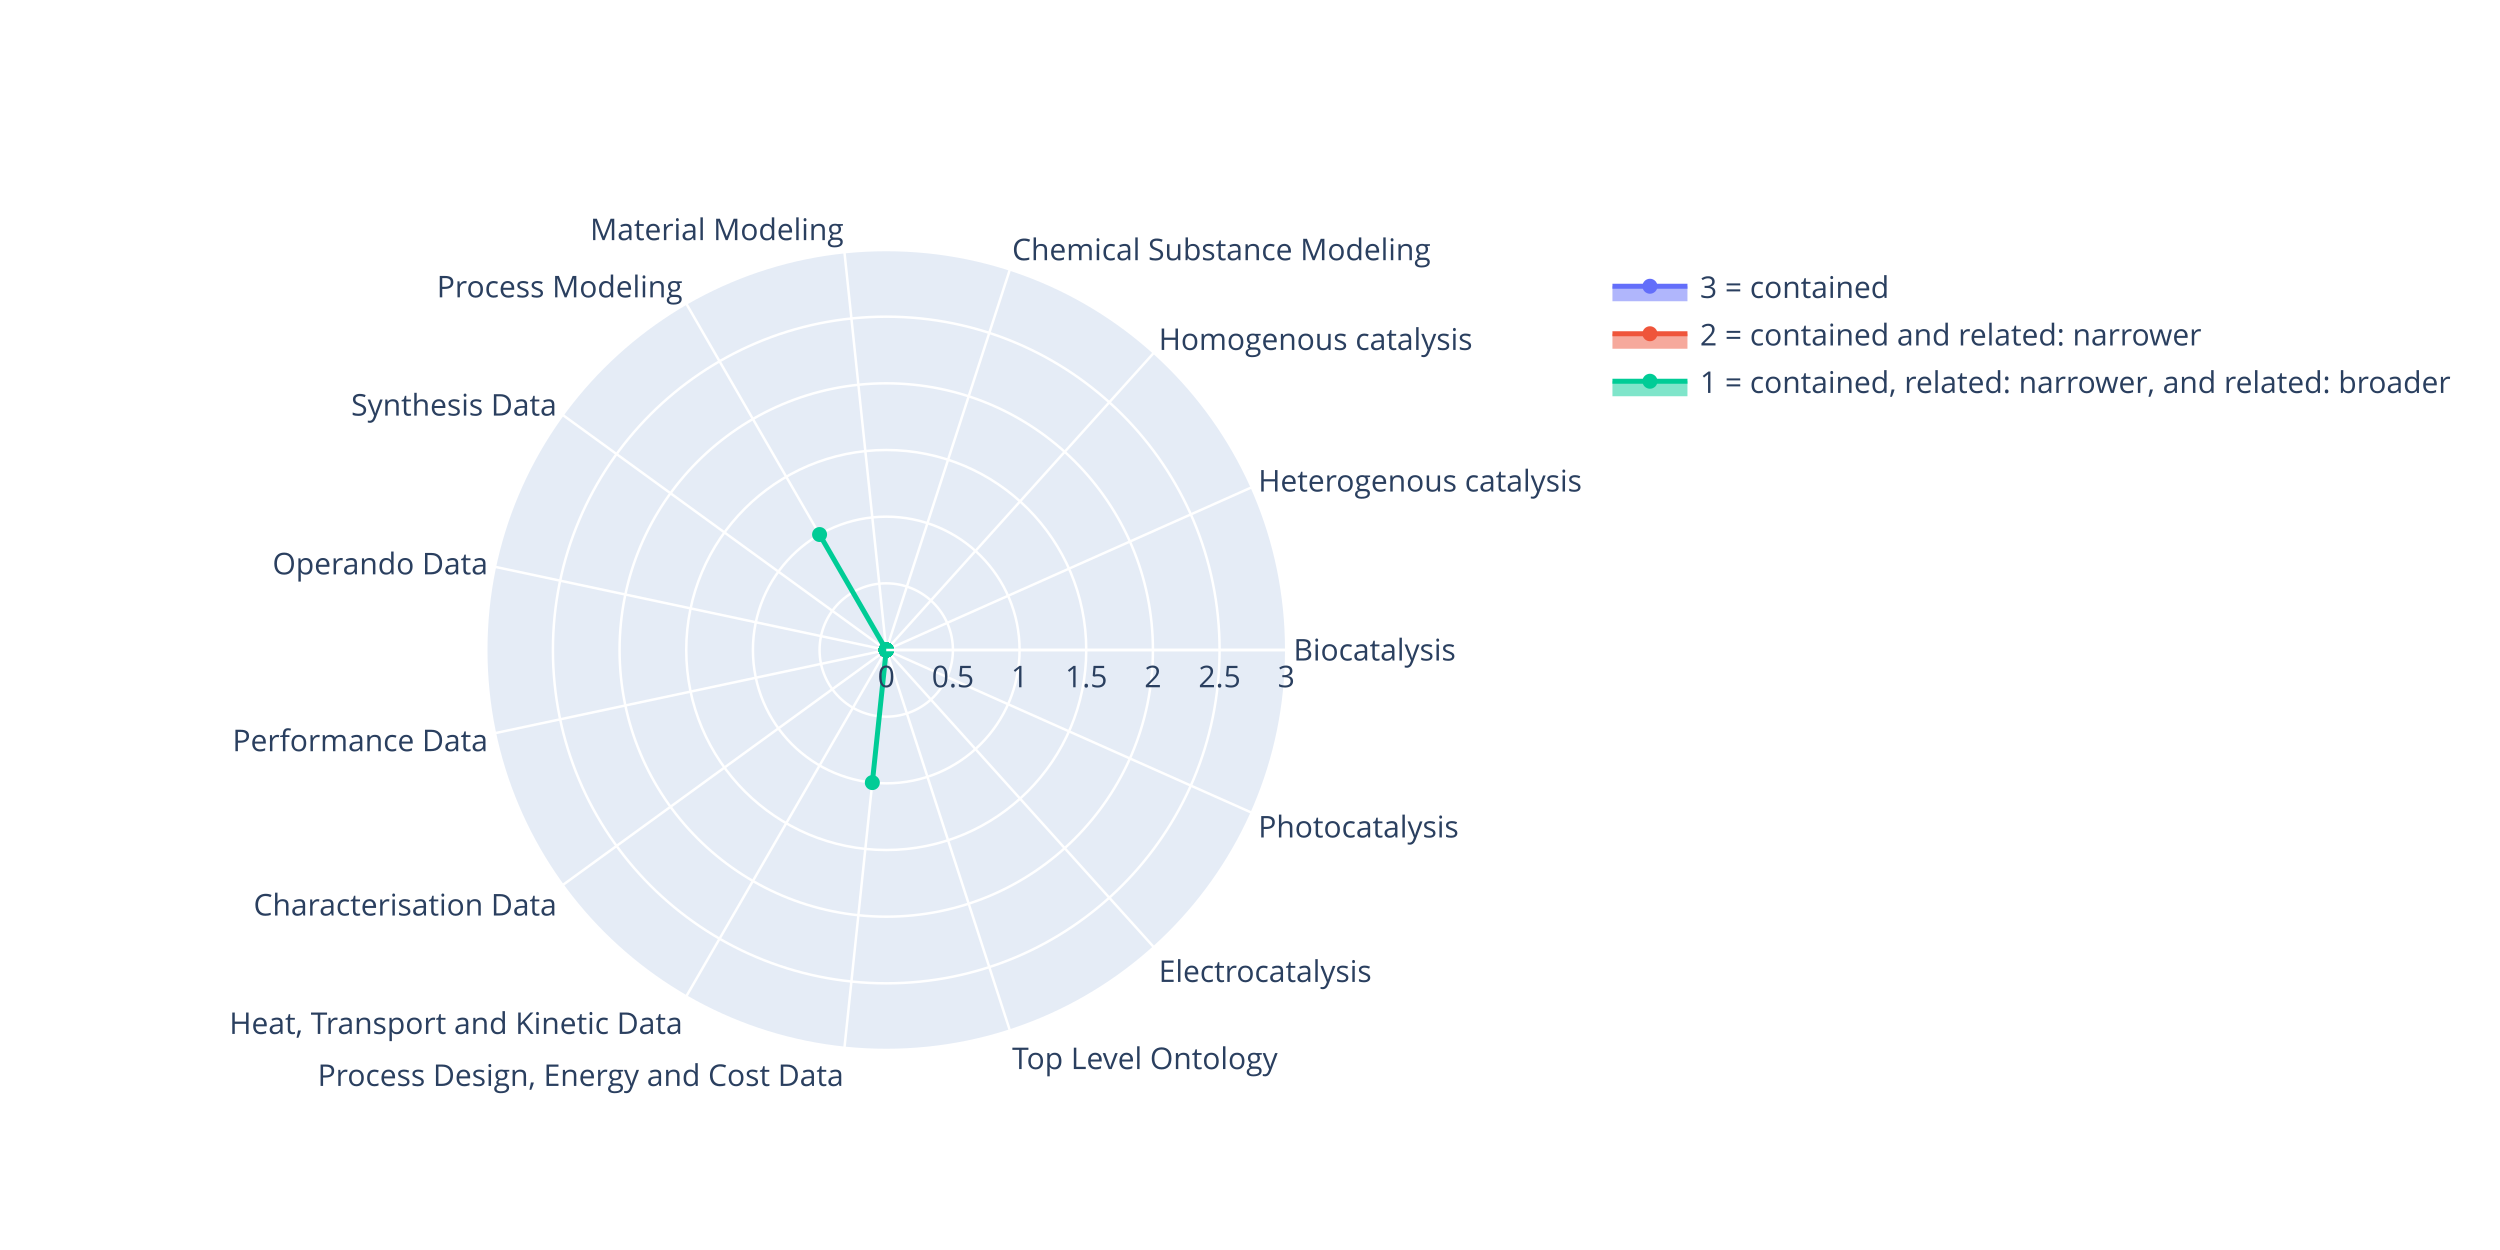
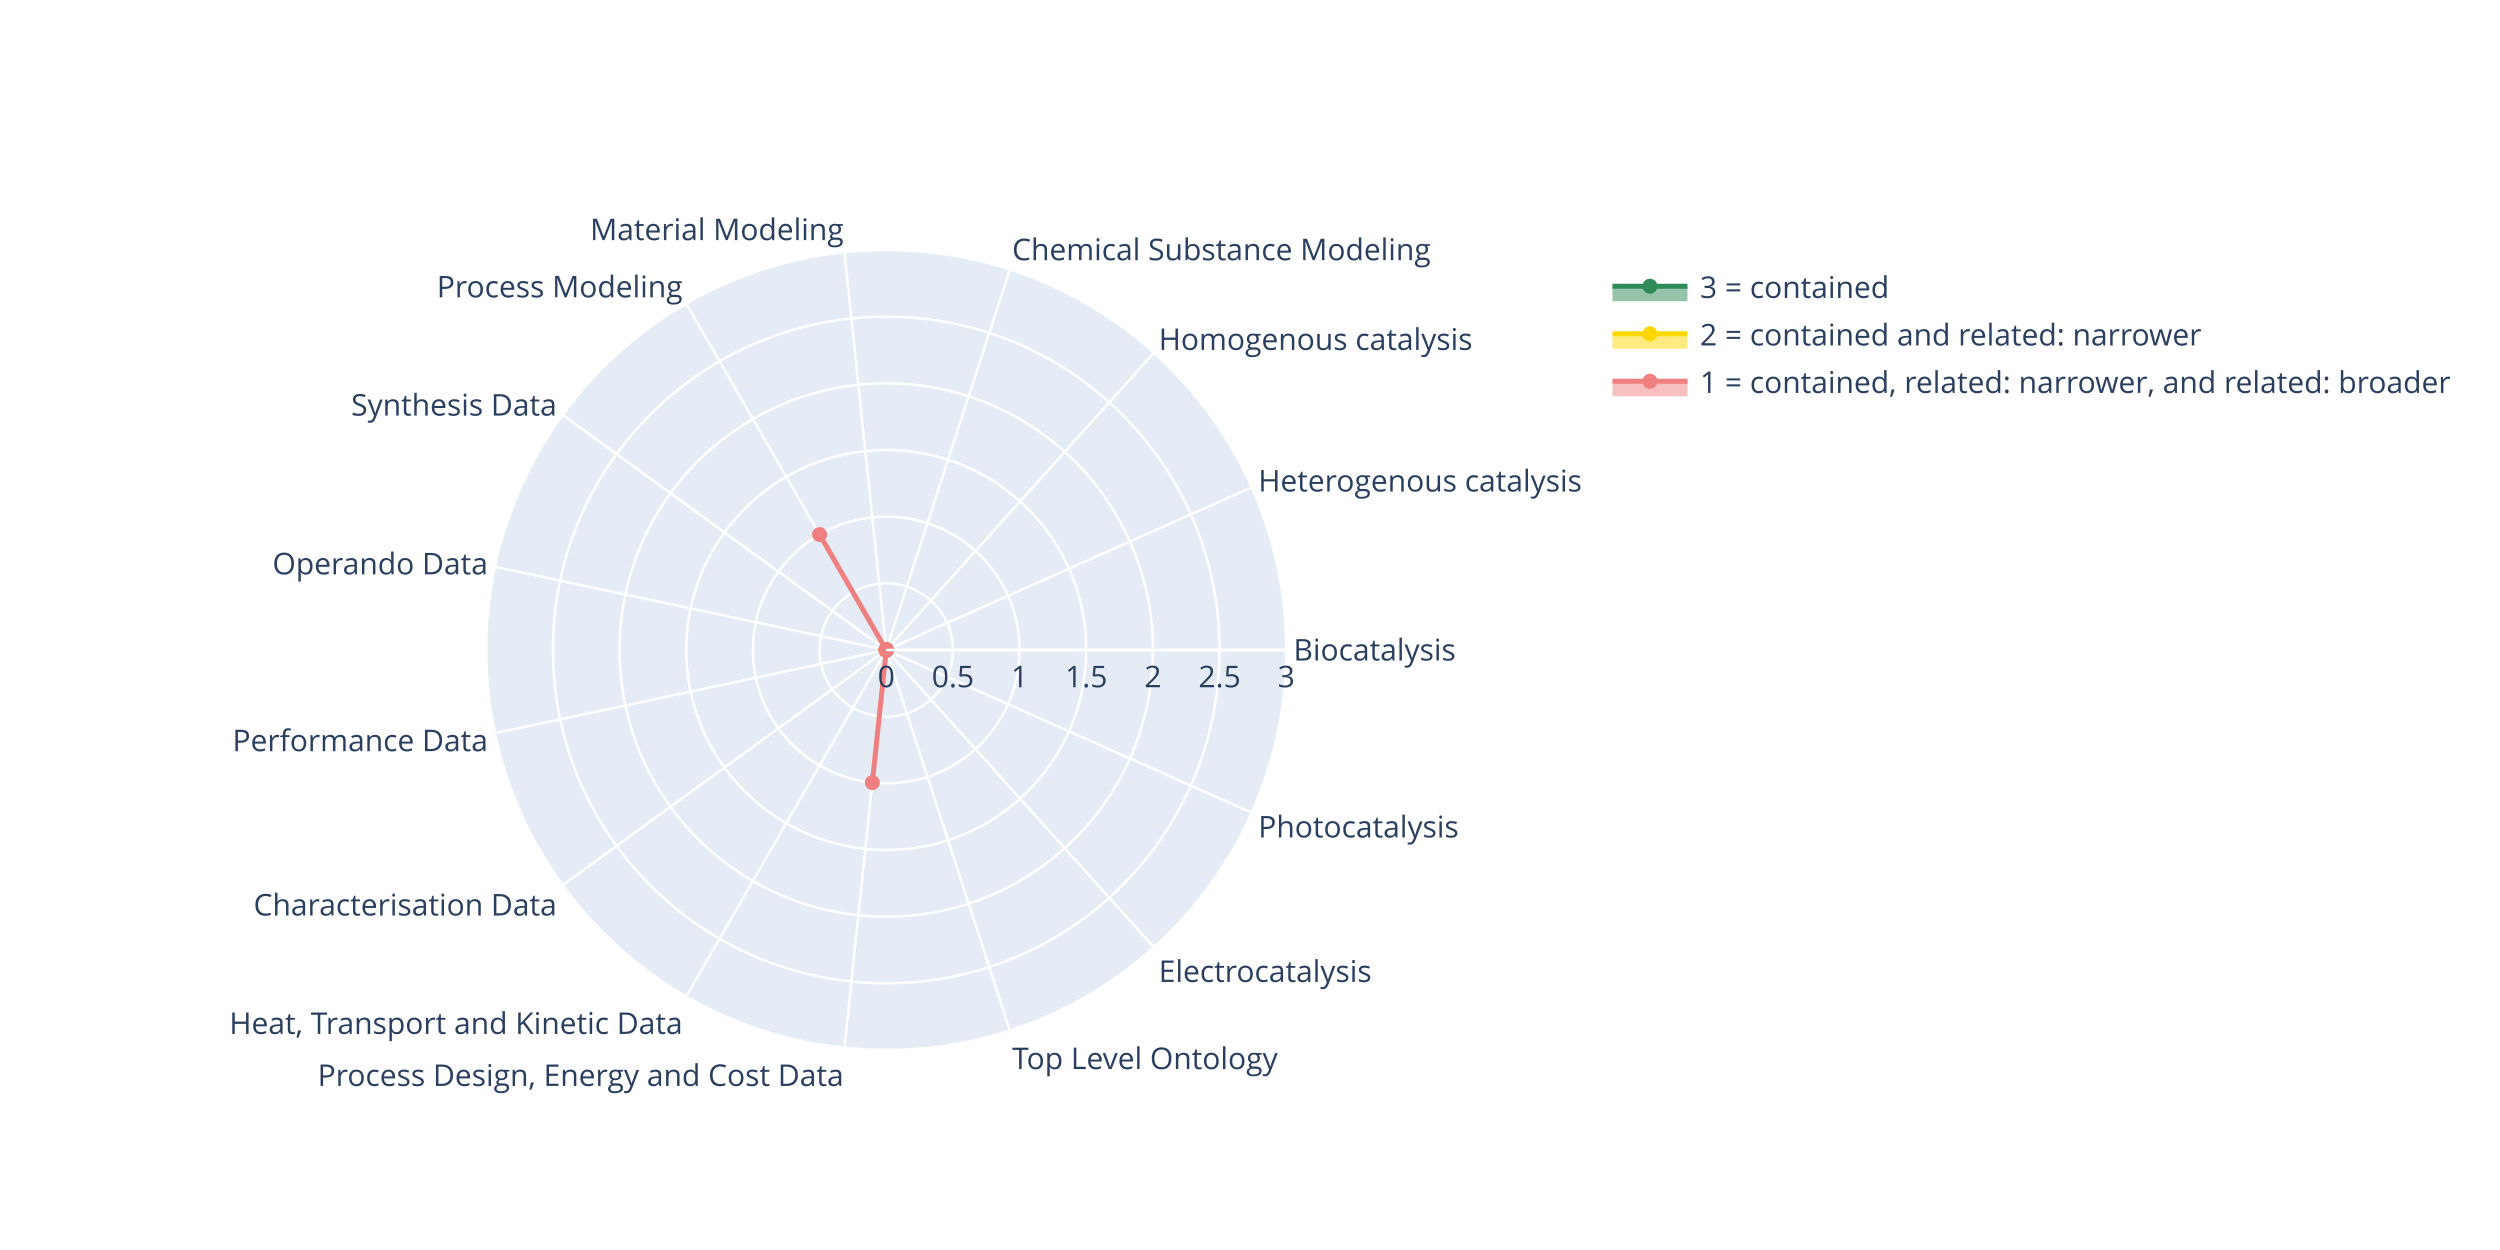
<svg xmlns="http://www.w3.org/2000/svg" class="main-svg" width="1000" height="500" style="" viewBox="0 0 1000 500">
  <rect x="0" y="0" width="1000" height="500" style="fill: rgb(255, 255, 255); fill-opacity: 1;" />
-   <defs id="defs-1e4e9c">
+   <defs id="defs-aa9892">
    <g class="clips">
-       <clipPath id="clip1e4e9cpolar-for-traces">
+       <clipPath id="clipaa9892polar-for-traces">
        <path d="M160,0A160,160 0,1,0 -160,-1.9594348786357652e-14A160,160 0,1,0 160,3.9188697572715304e-14Z" transform="translate(160,160)" />
      </clipPath>
    </g>
    <g class="gradients" />
    <g class="patterns" />
  </defs>
  <g class="bglayer" />
  <g class="layer-below">
    <g class="imagelayer" />
    <g class="shapelayer" />
  </g>
  <g class="cartesianlayer" />
  <g class="polarlayer">
    <g class="polar">
      <g class="polarsublayer draglayer" />
      <g class="polarsublayer plotbg">
        <path d="M160,0A160,160 0,1,0 -160,-1.9594348786357652e-14A160,160 0,1,0 160,3.9188697572715304e-14Z" transform="translate(354.5,260)" style="fill: rgb(229, 236, 246); fill-opacity: 1;" />
      </g>
      <g class="polarsublayer backplot">
        <g class="maplayer" />
      </g>
      <g class="polarsublayer angular-grid" style="fill: none;">
        <path class="angularaxisgrid" d="M354.5,260L514.5,260" style="stroke: rgb(255, 255, 255); stroke-opacity: 1; stroke-width: 1px;" />
        <path class="angularaxisgrid" d="M354.5,260L500.667,194.922" style="stroke: rgb(255, 255, 255); stroke-opacity: 1; stroke-width: 1px;" />
        <path class="angularaxisgrid" d="M354.5,260L461.561,141.097" style="stroke: rgb(255, 255, 255); stroke-opacity: 1; stroke-width: 1px;" />
        <path class="angularaxisgrid" d="M354.5,260L403.943,107.831" style="stroke: rgb(255, 255, 255); stroke-opacity: 1; stroke-width: 1px;" />
        <path class="angularaxisgrid" d="M354.5,260L337.775,100.876" style="stroke: rgb(255, 255, 255); stroke-opacity: 1; stroke-width: 1px;" />
        <path class="angularaxisgrid" d="M354.5,260L274.5,121.436" style="stroke: rgb(255, 255, 255); stroke-opacity: 1; stroke-width: 1px;" />
        <path class="angularaxisgrid" d="M354.5,260L225.057,165.954" style="stroke: rgb(255, 255, 255); stroke-opacity: 1; stroke-width: 1px;" />
        <path class="angularaxisgrid" d="M354.5,260L197.996,226.734" style="stroke: rgb(255, 255, 255); stroke-opacity: 1; stroke-width: 1px;" />
        <path class="angularaxisgrid" d="M354.5,260L197.996,293.266" style="stroke: rgb(255, 255, 255); stroke-opacity: 1; stroke-width: 1px;" />
        <path class="angularaxisgrid" d="M354.5,260L225.057,354.046" style="stroke: rgb(255, 255, 255); stroke-opacity: 1; stroke-width: 1px;" />
        <path class="angularaxisgrid" d="M354.5,260L274.5,398.564" style="stroke: rgb(255, 255, 255); stroke-opacity: 1; stroke-width: 1px;" />
        <path class="angularaxisgrid" d="M354.5,260L337.775,419.124" style="stroke: rgb(255, 255, 255); stroke-opacity: 1; stroke-width: 1px;" />
        <path class="angularaxisgrid" d="M354.5,260L403.943,412.169" style="stroke: rgb(255, 255, 255); stroke-opacity: 1; stroke-width: 1px;" />
        <path class="angularaxisgrid" d="M354.5,260L461.561,378.903" style="stroke: rgb(255, 255, 255); stroke-opacity: 1; stroke-width: 1px;" />
        <path class="angularaxisgrid" d="M354.5,260L500.667,325.078" style="stroke: rgb(255, 255, 255); stroke-opacity: 1; stroke-width: 1px;" />
      </g>
      <g class="polarsublayer radial-grid" transform="translate(354.5,260)" style="fill: none;">
        <path class="xgrid" d="M26.67,0A26.67,26.67 0,1,0 -26.67,-3.2661330133259913e-15A26.67,26.67 0,1,0 26.67,6.532266026651983e-15Z" style="stroke: rgb(255, 255, 255); stroke-opacity: 1; stroke-width: 1px;" />
        <path class="xgrid" d="M53.33,0A53.33,53.33 0,1,0 -53.33,-6.531041379852834e-15A53.33,53.33 0,1,0 53.33,1.3062082759705669e-14Z" style="stroke: rgb(255, 255, 255); stroke-opacity: 1; stroke-width: 1px;" />
        <path class="xgrid" d="M80,0A80,80 0,1,0 -80,-9.797174393178826e-15A80,80 0,1,0 80,1.9594348786357652e-14Z" style="stroke: rgb(255, 255, 255); stroke-opacity: 1; stroke-width: 1px;" />
        <path class="xgrid" d="M106.67,0A106.67,106.67 0,1,0 -106.67,-1.3063307406504817e-14A106.67,106.67 0,1,0 106.67,2.6126614813009634e-14Z" style="stroke: rgb(255, 255, 255); stroke-opacity: 1; stroke-width: 1px;" />
        <path class="xgrid" d="M133.33,0A133.33,133.33 0,1,0 -133.33,-1.632821577303166e-14A133.33,133.33 0,1,0 133.33,3.265643154606332e-14Z" style="stroke: rgb(255, 255, 255); stroke-opacity: 1; stroke-width: 1px;" />
      </g>
      <g class="polarsublayer frontplot" transform="translate(194.5,100)">
        <g class="barlayer" />
        <g class="scatterlayer">
-           <g class="trace scatter trace083ce9" style="stroke-miterlimit: 2; opacity: 1;">
-             <g class="fills" clip-path="url(#clip1e4e9cpolar-for-traces)">
+           <g class="trace scatter traced62a5a" style="stroke-miterlimit: 2; opacity: 1;">
+             <g class="fills" clip-path="url(#clipaa9892polar-for-traces)">
              <g>
-                 <path class="js-fill" d="M160,160L160,160L160,160L160,160L160,160L160,160L160,160L160,160L160,160L160,160L160,160L160,160L160,160L160,160L160,160L160,160Z" style="fill: rgb(99, 110, 250); fill-opacity: 0.5; stroke-width: 0;" />
+                 <path class="js-fill" d="M160,160L160,160L160,160L160,160L160,160L160,160L160,160L160,160L160,160L160,160L160,160L160,160L160,160L160,160L160,160L160,160Z" style="fill: rgb(46, 139, 87); fill-opacity: 0.5; stroke-width: 0;" />
              </g>
            </g>
            <g class="errorbars" />
            <g class="lines">
-               <path class="js-line" d="M160,160L160,160L160,160L160,160L160,160L160,160L160,160L160,160L160,160L160,160L160,160L160,160L160,160L160,160L160,160L160,160" clip-path="url(#clip1e4e9cpolar-for-traces)" style="vector-effect: non-scaling-stroke; fill: none; stroke: rgb(99, 110, 250); stroke-opacity: 1; stroke-width: 2px; opacity: 1;" />
+               <path class="js-line" d="M160,160L160,160L160,160L160,160L160,160L160,160L160,160L160,160L160,160L160,160L160,160L160,160L160,160L160,160L160,160L160,160" clip-path="url(#clipaa9892polar-for-traces)" style="vector-effect: non-scaling-stroke; fill: none; stroke: rgb(46, 139, 87); stroke-opacity: 1; stroke-width: 2px; opacity: 1;" />
            </g>
            <g class="points">
-               <path class="point" transform="translate(160,160)" d="M3,0A3,3 0 1,1 0,-3A3,3 0 0,1 3,0Z" style="opacity: 1; stroke-width: 0px; fill: rgb(99, 110, 250); fill-opacity: 1;" />
-               <path class="point" transform="translate(160,160)" d="M3,0A3,3 0 1,1 0,-3A3,3 0 0,1 3,0Z" style="opacity: 1; stroke-width: 0px; fill: rgb(99, 110, 250); fill-opacity: 1;" />
-               <path class="point" transform="translate(160,160)" d="M3,0A3,3 0 1,1 0,-3A3,3 0 0,1 3,0Z" style="opacity: 1; stroke-width: 0px; fill: rgb(99, 110, 250); fill-opacity: 1;" />
-               <path class="point" transform="translate(160,160)" d="M3,0A3,3 0 1,1 0,-3A3,3 0 0,1 3,0Z" style="opacity: 1; stroke-width: 0px; fill: rgb(99, 110, 250); fill-opacity: 1;" />
-               <path class="point" transform="translate(160,160)" d="M3,0A3,3 0 1,1 0,-3A3,3 0 0,1 3,0Z" style="opacity: 1; stroke-width: 0px; fill: rgb(99, 110, 250); fill-opacity: 1;" />
-               <path class="point" transform="translate(160,160)" d="M3,0A3,3 0 1,1 0,-3A3,3 0 0,1 3,0Z" style="opacity: 1; stroke-width: 0px; fill: rgb(99, 110, 250); fill-opacity: 1;" />
-               <path class="point" transform="translate(160,160)" d="M3,0A3,3 0 1,1 0,-3A3,3 0 0,1 3,0Z" style="opacity: 1; stroke-width: 0px; fill: rgb(99, 110, 250); fill-opacity: 1;" />
-               <path class="point" transform="translate(160,160)" d="M3,0A3,3 0 1,1 0,-3A3,3 0 0,1 3,0Z" style="opacity: 1; stroke-width: 0px; fill: rgb(99, 110, 250); fill-opacity: 1;" />
-               <path class="point" transform="translate(160,160)" d="M3,0A3,3 0 1,1 0,-3A3,3 0 0,1 3,0Z" style="opacity: 1; stroke-width: 0px; fill: rgb(99, 110, 250); fill-opacity: 1;" />
-               <path class="point" transform="translate(160,160)" d="M3,0A3,3 0 1,1 0,-3A3,3 0 0,1 3,0Z" style="opacity: 1; stroke-width: 0px; fill: rgb(99, 110, 250); fill-opacity: 1;" />
-               <path class="point" transform="translate(160,160)" d="M3,0A3,3 0 1,1 0,-3A3,3 0 0,1 3,0Z" style="opacity: 1; stroke-width: 0px; fill: rgb(99, 110, 250); fill-opacity: 1;" />
-               <path class="point" transform="translate(160,160)" d="M3,0A3,3 0 1,1 0,-3A3,3 0 0,1 3,0Z" style="opacity: 1; stroke-width: 0px; fill: rgb(99, 110, 250); fill-opacity: 1;" />
-               <path class="point" transform="translate(160,160)" d="M3,0A3,3 0 1,1 0,-3A3,3 0 0,1 3,0Z" style="opacity: 1; stroke-width: 0px; fill: rgb(99, 110, 250); fill-opacity: 1;" />
-               <path class="point" transform="translate(160,160)" d="M3,0A3,3 0 1,1 0,-3A3,3 0 0,1 3,0Z" style="opacity: 1; stroke-width: 0px; fill: rgb(99, 110, 250); fill-opacity: 1;" />
-               <path class="point" transform="translate(160,160)" d="M3,0A3,3 0 1,1 0,-3A3,3 0 0,1 3,0Z" style="opacity: 1; stroke-width: 0px; fill: rgb(99, 110, 250); fill-opacity: 1;" />
-               <path class="point" transform="translate(160,160)" d="M3,0A3,3 0 1,1 0,-3A3,3 0 0,1 3,0Z" style="opacity: 1; stroke-width: 0px; fill: rgb(99, 110, 250); fill-opacity: 1;" />
+               <path class="point" transform="translate(160,160)" d="M3,0A3,3 0 1,1 0,-3A3,3 0 0,1 3,0Z" style="opacity: 1; stroke-width: 0px; fill: rgb(46, 139, 87); fill-opacity: 1;" />
+               <path class="point" transform="translate(160,160)" d="M3,0A3,3 0 1,1 0,-3A3,3 0 0,1 3,0Z" style="opacity: 1; stroke-width: 0px; fill: rgb(46, 139, 87); fill-opacity: 1;" />
+               <path class="point" transform="translate(160,160)" d="M3,0A3,3 0 1,1 0,-3A3,3 0 0,1 3,0Z" style="opacity: 1; stroke-width: 0px; fill: rgb(46, 139, 87); fill-opacity: 1;" />
+               <path class="point" transform="translate(160,160)" d="M3,0A3,3 0 1,1 0,-3A3,3 0 0,1 3,0Z" style="opacity: 1; stroke-width: 0px; fill: rgb(46, 139, 87); fill-opacity: 1;" />
+               <path class="point" transform="translate(160,160)" d="M3,0A3,3 0 1,1 0,-3A3,3 0 0,1 3,0Z" style="opacity: 1; stroke-width: 0px; fill: rgb(46, 139, 87); fill-opacity: 1;" />
+               <path class="point" transform="translate(160,160)" d="M3,0A3,3 0 1,1 0,-3A3,3 0 0,1 3,0Z" style="opacity: 1; stroke-width: 0px; fill: rgb(46, 139, 87); fill-opacity: 1;" />
+               <path class="point" transform="translate(160,160)" d="M3,0A3,3 0 1,1 0,-3A3,3 0 0,1 3,0Z" style="opacity: 1; stroke-width: 0px; fill: rgb(46, 139, 87); fill-opacity: 1;" />
+               <path class="point" transform="translate(160,160)" d="M3,0A3,3 0 1,1 0,-3A3,3 0 0,1 3,0Z" style="opacity: 1; stroke-width: 0px; fill: rgb(46, 139, 87); fill-opacity: 1;" />
+               <path class="point" transform="translate(160,160)" d="M3,0A3,3 0 1,1 0,-3A3,3 0 0,1 3,0Z" style="opacity: 1; stroke-width: 0px; fill: rgb(46, 139, 87); fill-opacity: 1;" />
+               <path class="point" transform="translate(160,160)" d="M3,0A3,3 0 1,1 0,-3A3,3 0 0,1 3,0Z" style="opacity: 1; stroke-width: 0px; fill: rgb(46, 139, 87); fill-opacity: 1;" />
+               <path class="point" transform="translate(160,160)" d="M3,0A3,3 0 1,1 0,-3A3,3 0 0,1 3,0Z" style="opacity: 1; stroke-width: 0px; fill: rgb(46, 139, 87); fill-opacity: 1;" />
+               <path class="point" transform="translate(160,160)" d="M3,0A3,3 0 1,1 0,-3A3,3 0 0,1 3,0Z" style="opacity: 1; stroke-width: 0px; fill: rgb(46, 139, 87); fill-opacity: 1;" />
+               <path class="point" transform="translate(160,160)" d="M3,0A3,3 0 1,1 0,-3A3,3 0 0,1 3,0Z" style="opacity: 1; stroke-width: 0px; fill: rgb(46, 139, 87); fill-opacity: 1;" />
+               <path class="point" transform="translate(160,160)" d="M3,0A3,3 0 1,1 0,-3A3,3 0 0,1 3,0Z" style="opacity: 1; stroke-width: 0px; fill: rgb(46, 139, 87); fill-opacity: 1;" />
+               <path class="point" transform="translate(160,160)" d="M3,0A3,3 0 1,1 0,-3A3,3 0 0,1 3,0Z" style="opacity: 1; stroke-width: 0px; fill: rgb(46, 139, 87); fill-opacity: 1;" />
+               <path class="point" transform="translate(160,160)" d="M3,0A3,3 0 1,1 0,-3A3,3 0 0,1 3,0Z" style="opacity: 1; stroke-width: 0px; fill: rgb(46, 139, 87); fill-opacity: 1;" />
            </g>
            <g class="text" />
          </g>
-           <g class="trace scatter trace85b746" style="stroke-miterlimit: 2; opacity: 1;">
-             <g class="fills" clip-path="url(#clip1e4e9cpolar-for-traces)">
+           <g class="trace scatter trace6b2e03" style="stroke-miterlimit: 2; opacity: 1;">
+             <g class="fills" clip-path="url(#clipaa9892polar-for-traces)">
              <g>
-                 <path class="js-fill" d="M160,160L160,160L160,160L160,160L160,160L160,160L160,160L160,160L160,160L160,160L160,160L160,160L160,160L160,160L160,160L160,160Z" style="fill: rgb(239, 85, 59); fill-opacity: 0.5; stroke-width: 0;" />
+                 <path class="js-fill" d="M160,160L160,160L160,160L160,160L160,160L160,160L160,160L160,160L160,160L160,160L160,160L160,160L160,160L160,160L160,160L160,160Z" style="fill: rgb(255, 215, 0); fill-opacity: 0.5; stroke-width: 0;" />
              </g>
            </g>
            <g class="errorbars" />
            <g class="lines">
-               <path class="js-line" d="M160,160L160,160L160,160L160,160L160,160L160,160L160,160L160,160L160,160L160,160L160,160L160,160L160,160L160,160L160,160L160,160" clip-path="url(#clip1e4e9cpolar-for-traces)" style="vector-effect: non-scaling-stroke; fill: none; stroke: rgb(239, 85, 59); stroke-opacity: 1; stroke-width: 2px; opacity: 1;" />
+               <path class="js-line" d="M160,160L160,160L160,160L160,160L160,160L160,160L160,160L160,160L160,160L160,160L160,160L160,160L160,160L160,160L160,160L160,160" clip-path="url(#clipaa9892polar-for-traces)" style="vector-effect: non-scaling-stroke; fill: none; stroke: rgb(255, 215, 0); stroke-opacity: 1; stroke-width: 2px; opacity: 1;" />
            </g>
            <g class="points">
-               <path class="point" transform="translate(160,160)" d="M3,0A3,3 0 1,1 0,-3A3,3 0 0,1 3,0Z" style="opacity: 1; stroke-width: 0px; fill: rgb(239, 85, 59); fill-opacity: 1;" />
-               <path class="point" transform="translate(160,160)" d="M3,0A3,3 0 1,1 0,-3A3,3 0 0,1 3,0Z" style="opacity: 1; stroke-width: 0px; fill: rgb(239, 85, 59); fill-opacity: 1;" />
-               <path class="point" transform="translate(160,160)" d="M3,0A3,3 0 1,1 0,-3A3,3 0 0,1 3,0Z" style="opacity: 1; stroke-width: 0px; fill: rgb(239, 85, 59); fill-opacity: 1;" />
-               <path class="point" transform="translate(160,160)" d="M3,0A3,3 0 1,1 0,-3A3,3 0 0,1 3,0Z" style="opacity: 1; stroke-width: 0px; fill: rgb(239, 85, 59); fill-opacity: 1;" />
-               <path class="point" transform="translate(160,160)" d="M3,0A3,3 0 1,1 0,-3A3,3 0 0,1 3,0Z" style="opacity: 1; stroke-width: 0px; fill: rgb(239, 85, 59); fill-opacity: 1;" />
-               <path class="point" transform="translate(160,160)" d="M3,0A3,3 0 1,1 0,-3A3,3 0 0,1 3,0Z" style="opacity: 1; stroke-width: 0px; fill: rgb(239, 85, 59); fill-opacity: 1;" />
-               <path class="point" transform="translate(160,160)" d="M3,0A3,3 0 1,1 0,-3A3,3 0 0,1 3,0Z" style="opacity: 1; stroke-width: 0px; fill: rgb(239, 85, 59); fill-opacity: 1;" />
-               <path class="point" transform="translate(160,160)" d="M3,0A3,3 0 1,1 0,-3A3,3 0 0,1 3,0Z" style="opacity: 1; stroke-width: 0px; fill: rgb(239, 85, 59); fill-opacity: 1;" />
-               <path class="point" transform="translate(160,160)" d="M3,0A3,3 0 1,1 0,-3A3,3 0 0,1 3,0Z" style="opacity: 1; stroke-width: 0px; fill: rgb(239, 85, 59); fill-opacity: 1;" />
-               <path class="point" transform="translate(160,160)" d="M3,0A3,3 0 1,1 0,-3A3,3 0 0,1 3,0Z" style="opacity: 1; stroke-width: 0px; fill: rgb(239, 85, 59); fill-opacity: 1;" />
-               <path class="point" transform="translate(160,160)" d="M3,0A3,3 0 1,1 0,-3A3,3 0 0,1 3,0Z" style="opacity: 1; stroke-width: 0px; fill: rgb(239, 85, 59); fill-opacity: 1;" />
-               <path class="point" transform="translate(160,160)" d="M3,0A3,3 0 1,1 0,-3A3,3 0 0,1 3,0Z" style="opacity: 1; stroke-width: 0px; fill: rgb(239, 85, 59); fill-opacity: 1;" />
-               <path class="point" transform="translate(160,160)" d="M3,0A3,3 0 1,1 0,-3A3,3 0 0,1 3,0Z" style="opacity: 1; stroke-width: 0px; fill: rgb(239, 85, 59); fill-opacity: 1;" />
-               <path class="point" transform="translate(160,160)" d="M3,0A3,3 0 1,1 0,-3A3,3 0 0,1 3,0Z" style="opacity: 1; stroke-width: 0px; fill: rgb(239, 85, 59); fill-opacity: 1;" />
-               <path class="point" transform="translate(160,160)" d="M3,0A3,3 0 1,1 0,-3A3,3 0 0,1 3,0Z" style="opacity: 1; stroke-width: 0px; fill: rgb(239, 85, 59); fill-opacity: 1;" />
-               <path class="point" transform="translate(160,160)" d="M3,0A3,3 0 1,1 0,-3A3,3 0 0,1 3,0Z" style="opacity: 1; stroke-width: 0px; fill: rgb(239, 85, 59); fill-opacity: 1;" />
+               <path class="point" transform="translate(160,160)" d="M3,0A3,3 0 1,1 0,-3A3,3 0 0,1 3,0Z" style="opacity: 1; stroke-width: 0px; fill: rgb(255, 215, 0); fill-opacity: 1;" />
+               <path class="point" transform="translate(160,160)" d="M3,0A3,3 0 1,1 0,-3A3,3 0 0,1 3,0Z" style="opacity: 1; stroke-width: 0px; fill: rgb(255, 215, 0); fill-opacity: 1;" />
+               <path class="point" transform="translate(160,160)" d="M3,0A3,3 0 1,1 0,-3A3,3 0 0,1 3,0Z" style="opacity: 1; stroke-width: 0px; fill: rgb(255, 215, 0); fill-opacity: 1;" />
+               <path class="point" transform="translate(160,160)" d="M3,0A3,3 0 1,1 0,-3A3,3 0 0,1 3,0Z" style="opacity: 1; stroke-width: 0px; fill: rgb(255, 215, 0); fill-opacity: 1;" />
+               <path class="point" transform="translate(160,160)" d="M3,0A3,3 0 1,1 0,-3A3,3 0 0,1 3,0Z" style="opacity: 1; stroke-width: 0px; fill: rgb(255, 215, 0); fill-opacity: 1;" />
+               <path class="point" transform="translate(160,160)" d="M3,0A3,3 0 1,1 0,-3A3,3 0 0,1 3,0Z" style="opacity: 1; stroke-width: 0px; fill: rgb(255, 215, 0); fill-opacity: 1;" />
+               <path class="point" transform="translate(160,160)" d="M3,0A3,3 0 1,1 0,-3A3,3 0 0,1 3,0Z" style="opacity: 1; stroke-width: 0px; fill: rgb(255, 215, 0); fill-opacity: 1;" />
+               <path class="point" transform="translate(160,160)" d="M3,0A3,3 0 1,1 0,-3A3,3 0 0,1 3,0Z" style="opacity: 1; stroke-width: 0px; fill: rgb(255, 215, 0); fill-opacity: 1;" />
+               <path class="point" transform="translate(160,160)" d="M3,0A3,3 0 1,1 0,-3A3,3 0 0,1 3,0Z" style="opacity: 1; stroke-width: 0px; fill: rgb(255, 215, 0); fill-opacity: 1;" />
+               <path class="point" transform="translate(160,160)" d="M3,0A3,3 0 1,1 0,-3A3,3 0 0,1 3,0Z" style="opacity: 1; stroke-width: 0px; fill: rgb(255, 215, 0); fill-opacity: 1;" />
+               <path class="point" transform="translate(160,160)" d="M3,0A3,3 0 1,1 0,-3A3,3 0 0,1 3,0Z" style="opacity: 1; stroke-width: 0px; fill: rgb(255, 215, 0); fill-opacity: 1;" />
+               <path class="point" transform="translate(160,160)" d="M3,0A3,3 0 1,1 0,-3A3,3 0 0,1 3,0Z" style="opacity: 1; stroke-width: 0px; fill: rgb(255, 215, 0); fill-opacity: 1;" />
+               <path class="point" transform="translate(160,160)" d="M3,0A3,3 0 1,1 0,-3A3,3 0 0,1 3,0Z" style="opacity: 1; stroke-width: 0px; fill: rgb(255, 215, 0); fill-opacity: 1;" />
+               <path class="point" transform="translate(160,160)" d="M3,0A3,3 0 1,1 0,-3A3,3 0 0,1 3,0Z" style="opacity: 1; stroke-width: 0px; fill: rgb(255, 215, 0); fill-opacity: 1;" />
+               <path class="point" transform="translate(160,160)" d="M3,0A3,3 0 1,1 0,-3A3,3 0 0,1 3,0Z" style="opacity: 1; stroke-width: 0px; fill: rgb(255, 215, 0); fill-opacity: 1;" />
+               <path class="point" transform="translate(160,160)" d="M3,0A3,3 0 1,1 0,-3A3,3 0 0,1 3,0Z" style="opacity: 1; stroke-width: 0px; fill: rgb(255, 215, 0); fill-opacity: 1;" />
            </g>
            <g class="text" />
          </g>
-           <g class="trace scatter trace85d1dd" style="stroke-miterlimit: 2; opacity: 1;">
-             <g class="fills" clip-path="url(#clip1e4e9cpolar-for-traces)">
+           <g class="trace scatter trace2d2872" style="stroke-miterlimit: 2; opacity: 1;">
+             <g class="fills" clip-path="url(#clipaa9892polar-for-traces)">
              <g>
-                 <path class="js-fill" d="M160,160L160,160L160,160L160,160L160,160L133.33,113.81L160,160L160,160L160,160L160,160L160,160L154.43,213.04L160,160L160,160L160,160L160,160Z" style="fill: rgb(0, 204, 150); fill-opacity: 0.5; stroke-width: 0;" />
+                 <path class="js-fill" d="M160,160L160,160L160,160L160,160L160,160L133.33,113.81L160,160L160,160L160,160L160,160L160,160L154.43,213.04L160,160L160,160L160,160L160,160Z" style="fill: rgb(240, 128, 128); fill-opacity: 0.5; stroke-width: 0;" />
              </g>
            </g>
            <g class="errorbars" />
            <g class="lines">
-               <path class="js-line" d="M160,160L160,160L160,160L160,160L160,160L133.33,113.81L160,160L160,160L160,160L160,160L160,160L154.43,213.04L160,160L160,160L160,160L160,160" clip-path="url(#clip1e4e9cpolar-for-traces)" style="vector-effect: non-scaling-stroke; fill: none; stroke: rgb(0, 204, 150); stroke-opacity: 1; stroke-width: 2px; opacity: 1;" />
+               <path class="js-line" d="M160,160L160,160L160,160L160,160L160,160L133.33,113.81L160,160L160,160L160,160L160,160L160,160L154.43,213.04L160,160L160,160L160,160L160,160" clip-path="url(#clipaa9892polar-for-traces)" style="vector-effect: non-scaling-stroke; fill: none; stroke: rgb(240, 128, 128); stroke-opacity: 1; stroke-width: 2px; opacity: 1;" />
            </g>
            <g class="points">
-               <path class="point" transform="translate(160,160)" d="M3,0A3,3 0 1,1 0,-3A3,3 0 0,1 3,0Z" style="opacity: 1; stroke-width: 0px; fill: rgb(0, 204, 150); fill-opacity: 1;" />
-               <path class="point" transform="translate(160,160)" d="M3,0A3,3 0 1,1 0,-3A3,3 0 0,1 3,0Z" style="opacity: 1; stroke-width: 0px; fill: rgb(0, 204, 150); fill-opacity: 1;" />
-               <path class="point" transform="translate(160,160)" d="M3,0A3,3 0 1,1 0,-3A3,3 0 0,1 3,0Z" style="opacity: 1; stroke-width: 0px; fill: rgb(0, 204, 150); fill-opacity: 1;" />
-               <path class="point" transform="translate(160,160)" d="M3,0A3,3 0 1,1 0,-3A3,3 0 0,1 3,0Z" style="opacity: 1; stroke-width: 0px; fill: rgb(0, 204, 150); fill-opacity: 1;" />
-               <path class="point" transform="translate(160,160)" d="M3,0A3,3 0 1,1 0,-3A3,3 0 0,1 3,0Z" style="opacity: 1; stroke-width: 0px; fill: rgb(0, 204, 150); fill-opacity: 1;" />
-               <path class="point" transform="translate(133.33,113.81)" d="M3,0A3,3 0 1,1 0,-3A3,3 0 0,1 3,0Z" style="opacity: 1; stroke-width: 0px; fill: rgb(0, 204, 150); fill-opacity: 1;" />
-               <path class="point" transform="translate(160,160)" d="M3,0A3,3 0 1,1 0,-3A3,3 0 0,1 3,0Z" style="opacity: 1; stroke-width: 0px; fill: rgb(0, 204, 150); fill-opacity: 1;" />
-               <path class="point" transform="translate(160,160)" d="M3,0A3,3 0 1,1 0,-3A3,3 0 0,1 3,0Z" style="opacity: 1; stroke-width: 0px; fill: rgb(0, 204, 150); fill-opacity: 1;" />
-               <path class="point" transform="translate(160,160)" d="M3,0A3,3 0 1,1 0,-3A3,3 0 0,1 3,0Z" style="opacity: 1; stroke-width: 0px; fill: rgb(0, 204, 150); fill-opacity: 1;" />
-               <path class="point" transform="translate(160,160)" d="M3,0A3,3 0 1,1 0,-3A3,3 0 0,1 3,0Z" style="opacity: 1; stroke-width: 0px; fill: rgb(0, 204, 150); fill-opacity: 1;" />
-               <path class="point" transform="translate(160,160)" d="M3,0A3,3 0 1,1 0,-3A3,3 0 0,1 3,0Z" style="opacity: 1; stroke-width: 0px; fill: rgb(0, 204, 150); fill-opacity: 1;" />
-               <path class="point" transform="translate(154.43,213.04)" d="M3,0A3,3 0 1,1 0,-3A3,3 0 0,1 3,0Z" style="opacity: 1; stroke-width: 0px; fill: rgb(0, 204, 150); fill-opacity: 1;" />
-               <path class="point" transform="translate(160,160)" d="M3,0A3,3 0 1,1 0,-3A3,3 0 0,1 3,0Z" style="opacity: 1; stroke-width: 0px; fill: rgb(0, 204, 150); fill-opacity: 1;" />
-               <path class="point" transform="translate(160,160)" d="M3,0A3,3 0 1,1 0,-3A3,3 0 0,1 3,0Z" style="opacity: 1; stroke-width: 0px; fill: rgb(0, 204, 150); fill-opacity: 1;" />
-               <path class="point" transform="translate(160,160)" d="M3,0A3,3 0 1,1 0,-3A3,3 0 0,1 3,0Z" style="opacity: 1; stroke-width: 0px; fill: rgb(0, 204, 150); fill-opacity: 1;" />
-               <path class="point" transform="translate(160,160)" d="M3,0A3,3 0 1,1 0,-3A3,3 0 0,1 3,0Z" style="opacity: 1; stroke-width: 0px; fill: rgb(0, 204, 150); fill-opacity: 1;" />
+               <path class="point" transform="translate(160,160)" d="M3,0A3,3 0 1,1 0,-3A3,3 0 0,1 3,0Z" style="opacity: 1; stroke-width: 0px; fill: rgb(240, 128, 128); fill-opacity: 1;" />
+               <path class="point" transform="translate(160,160)" d="M3,0A3,3 0 1,1 0,-3A3,3 0 0,1 3,0Z" style="opacity: 1; stroke-width: 0px; fill: rgb(240, 128, 128); fill-opacity: 1;" />
+               <path class="point" transform="translate(160,160)" d="M3,0A3,3 0 1,1 0,-3A3,3 0 0,1 3,0Z" style="opacity: 1; stroke-width: 0px; fill: rgb(240, 128, 128); fill-opacity: 1;" />
+               <path class="point" transform="translate(160,160)" d="M3,0A3,3 0 1,1 0,-3A3,3 0 0,1 3,0Z" style="opacity: 1; stroke-width: 0px; fill: rgb(240, 128, 128); fill-opacity: 1;" />
+               <path class="point" transform="translate(160,160)" d="M3,0A3,3 0 1,1 0,-3A3,3 0 0,1 3,0Z" style="opacity: 1; stroke-width: 0px; fill: rgb(240, 128, 128); fill-opacity: 1;" />
+               <path class="point" transform="translate(133.33,113.81)" d="M3,0A3,3 0 1,1 0,-3A3,3 0 0,1 3,0Z" style="opacity: 1; stroke-width: 0px; fill: rgb(240, 128, 128); fill-opacity: 1;" />
+               <path class="point" transform="translate(160,160)" d="M3,0A3,3 0 1,1 0,-3A3,3 0 0,1 3,0Z" style="opacity: 1; stroke-width: 0px; fill: rgb(240, 128, 128); fill-opacity: 1;" />
+               <path class="point" transform="translate(160,160)" d="M3,0A3,3 0 1,1 0,-3A3,3 0 0,1 3,0Z" style="opacity: 1; stroke-width: 0px; fill: rgb(240, 128, 128); fill-opacity: 1;" />
+               <path class="point" transform="translate(160,160)" d="M3,0A3,3 0 1,1 0,-3A3,3 0 0,1 3,0Z" style="opacity: 1; stroke-width: 0px; fill: rgb(240, 128, 128); fill-opacity: 1;" />
+               <path class="point" transform="translate(160,160)" d="M3,0A3,3 0 1,1 0,-3A3,3 0 0,1 3,0Z" style="opacity: 1; stroke-width: 0px; fill: rgb(240, 128, 128); fill-opacity: 1;" />
+               <path class="point" transform="translate(160,160)" d="M3,0A3,3 0 1,1 0,-3A3,3 0 0,1 3,0Z" style="opacity: 1; stroke-width: 0px; fill: rgb(240, 128, 128); fill-opacity: 1;" />
+               <path class="point" transform="translate(154.43,213.04)" d="M3,0A3,3 0 1,1 0,-3A3,3 0 0,1 3,0Z" style="opacity: 1; stroke-width: 0px; fill: rgb(240, 128, 128); fill-opacity: 1;" />
+               <path class="point" transform="translate(160,160)" d="M3,0A3,3 0 1,1 0,-3A3,3 0 0,1 3,0Z" style="opacity: 1; stroke-width: 0px; fill: rgb(240, 128, 128); fill-opacity: 1;" />
+               <path class="point" transform="translate(160,160)" d="M3,0A3,3 0 1,1 0,-3A3,3 0 0,1 3,0Z" style="opacity: 1; stroke-width: 0px; fill: rgb(240, 128, 128); fill-opacity: 1;" />
+               <path class="point" transform="translate(160,160)" d="M3,0A3,3 0 1,1 0,-3A3,3 0 0,1 3,0Z" style="opacity: 1; stroke-width: 0px; fill: rgb(240, 128, 128); fill-opacity: 1;" />
+               <path class="point" transform="translate(160,160)" d="M3,0A3,3 0 1,1 0,-3A3,3 0 0,1 3,0Z" style="opacity: 1; stroke-width: 0px; fill: rgb(240, 128, 128); fill-opacity: 1;" />
            </g>
            <g class="text" />
          </g>
        </g>
      </g>
      <g class="polarsublayer angular-line">
        <path d="M160,0A160,160 0,1,0 -160,-1.9594348786357652e-14A160,160 0,1,0 160,3.9188697572715304e-14Z" transform="translate(354.5,260)" stroke-width="1" style="fill: none; stroke: rgb(255, 255, 255); stroke-opacity: 1;" />
      </g>
      <g class="polarsublayer radial-line">
        <line x1="0" y1="0" x2="160" y2="0" transform="translate(354.5,260)" stroke-width="1" style="fill: none; stroke: rgb(255, 255, 255); stroke-opacity: 1;" />
      </g>
      <g class="polarsublayer angular-axis">
        <g class="angularaxistick">
          <text text-anchor="start" x="2.9" y="4.2" transform="translate(514.5,260)" style="font-family: 'Open Sans', verdana, arial, sans-serif; font-size: 12px; fill: rgb(42, 63, 95); fill-opacity: 1; white-space: pre; opacity: 1;">Biocatalysis</text>
        </g>
        <g class="angularaxistick">
          <text text-anchor="start" x="2.649" y="1.681" transform="translate(500.6673,194.9221)" style="font-family: 'Open Sans', verdana, arial, sans-serif; font-size: 12px; fill: rgb(42, 63, 95); fill-opacity: 1; white-space: pre; opacity: 1;">Heterogenous catalysis</text>
        </g>
        <g class="angularaxistick">
          <text text-anchor="start" x="1.94" y="-1.128" transform="translate(461.5609,141.0968)" style="font-family: 'Open Sans', verdana, arial, sans-serif; font-size: 12px; fill: rgb(42, 63, 95); fill-opacity: 1; white-space: pre; opacity: 1;">Homogenous catalysis</text>
        </g>
        <g class="angularaxistick">
          <text text-anchor="start" x="0.896" y="-3.743" transform="translate(403.9427,107.831)" style="font-family: 'Open Sans', verdana, arial, sans-serif; font-size: 12px; fill: rgb(42, 63, 95); fill-opacity: 1; white-space: pre; opacity: 1;">Chemical Substance Modeling</text>
        </g>
        <g class="angularaxistick">
          <text text-anchor="end" x="-0.303" y="-4.832" transform="translate(337.7754,100.8765)" style="font-family: 'Open Sans', verdana, arial, sans-serif; font-size: 12px; fill: rgb(42, 63, 95); fill-opacity: 1; white-space: pre; opacity: 1;">Material Modeling</text>
        </g>
        <g class="angularaxistick">
          <text text-anchor="end" x="-1.45" y="-2.49" transform="translate(274.5,121.4359)" style="font-family: 'Open Sans', verdana, arial, sans-serif; font-size: 12px; fill: rgb(42, 63, 95); fill-opacity: 1; white-space: pre; opacity: 1;">Process Modeling</text>
        </g>
        <g class="angularaxistick">
          <text text-anchor="end" x="-2.346" y="0.283" transform="translate(225.0573,165.9544)" style="font-family: 'Open Sans', verdana, arial, sans-serif; font-size: 12px; fill: rgb(42, 63, 95); fill-opacity: 1; white-space: pre; opacity: 1;">Synthesis Data</text>
        </g>
        <g class="angularaxistick">
          <text text-anchor="end" x="-2.837" y="3.006" transform="translate(197.9964,226.7341)" style="font-family: 'Open Sans', verdana, arial, sans-serif; font-size: 12px; fill: rgb(42, 63, 95); fill-opacity: 1; white-space: pre; opacity: 1;">Operando Data</text>
        </g>
        <g class="angularaxistick">
          <text text-anchor="end" x="-2.837" y="7.206" transform="translate(197.9964,293.2659)" style="font-family: 'Open Sans', verdana, arial, sans-serif; font-size: 12px; fill: rgb(42, 63, 95); fill-opacity: 1; white-space: pre; opacity: 1;">Performance Data</text>
        </g>
        <g class="angularaxistick">
          <text text-anchor="end" x="-2.346" y="12.156" transform="translate(225.0573,354.0456)" style="font-family: 'Open Sans', verdana, arial, sans-serif; font-size: 12px; fill: rgb(42, 63, 95); fill-opacity: 1; white-space: pre; opacity: 1;">Characterisation Data</text>
        </g>
        <g class="angularaxistick">
          <text text-anchor="end" x="-1.45" y="15.004" transform="translate(274.5,398.5641)" style="font-family: 'Open Sans', verdana, arial, sans-serif; font-size: 12px; fill: rgb(42, 63, 95); fill-opacity: 1; white-space: pre; opacity: 1;">Heat, Transport and Kinetic Data</text>
        </g>
        <g class="angularaxistick">
          <text text-anchor="end" x="-0.303" y="15.257" transform="translate(337.7754,419.1235)" style="font-family: 'Open Sans', verdana, arial, sans-serif; font-size: 12px; fill: rgb(42, 63, 95); fill-opacity: 1; white-space: pre; opacity: 1;">Process Design, Energy and Cost Data</text>
        </g>
        <g class="angularaxistick">
          <text text-anchor="start" x="0.896" y="15.469" transform="translate(403.9427,412.169)" style="font-family: 'Open Sans', verdana, arial, sans-serif; font-size: 12px; fill: rgb(42, 63, 95); fill-opacity: 1; white-space: pre; opacity: 1;">Top Level Ontology</text>
        </g>
        <g class="angularaxistick">
          <text text-anchor="start" x="1.94" y="13.883" transform="translate(461.5609,378.9032)" style="font-family: 'Open Sans', verdana, arial, sans-serif; font-size: 12px; fill: rgb(42, 63, 95); fill-opacity: 1; white-space: pre; opacity: 1;">Electrocatalysis</text>
        </g>
        <g class="angularaxistick">
          <text text-anchor="start" x="2.649" y="9.897" transform="translate(500.6673,325.0779)" style="font-family: 'Open Sans', verdana, arial, sans-serif; font-size: 12px; fill: rgb(42, 63, 95); fill-opacity: 1; white-space: pre; opacity: 1;">Photocatalysis</text>
        </g>
      </g>
      <g class="polarsublayer radial-axis" transform="translate(354.5,260)">
        <g class="xtick">
          <text text-anchor="middle" x="0" y="14.9" transform="" style="font-family: 'Open Sans', verdana, arial, sans-serif; font-size: 12px; fill: rgb(42, 63, 95); fill-opacity: 1; white-space: pre; opacity: 1;">0</text>
        </g>
        <g class="xtick">
          <text text-anchor="middle" x="0" y="14.9" transform="translate(26.67,0)" style="font-family: 'Open Sans', verdana, arial, sans-serif; font-size: 12px; fill: rgb(42, 63, 95); fill-opacity: 1; white-space: pre; opacity: 1;">0.5</text>
        </g>
        <g class="xtick">
          <text text-anchor="middle" x="0" y="14.9" transform="translate(53.33,0)" style="font-family: 'Open Sans', verdana, arial, sans-serif; font-size: 12px; fill: rgb(42, 63, 95); fill-opacity: 1; white-space: pre; opacity: 1;">1</text>
        </g>
        <g class="xtick">
          <text text-anchor="middle" x="0" y="14.9" transform="translate(80,0)" style="font-family: 'Open Sans', verdana, arial, sans-serif; font-size: 12px; fill: rgb(42, 63, 95); fill-opacity: 1; white-space: pre; opacity: 1;">1.5</text>
        </g>
        <g class="xtick">
          <text text-anchor="middle" x="0" y="14.9" transform="translate(106.67,0)" style="font-family: 'Open Sans', verdana, arial, sans-serif; font-size: 12px; fill: rgb(42, 63, 95); fill-opacity: 1; white-space: pre; opacity: 1;">2</text>
        </g>
        <g class="xtick">
          <text text-anchor="middle" x="0" y="14.9" transform="translate(133.33,0)" style="font-family: 'Open Sans', verdana, arial, sans-serif; font-size: 12px; fill: rgb(42, 63, 95); fill-opacity: 1; white-space: pre; opacity: 1;">2.5</text>
        </g>
        <g class="xtick">
          <text text-anchor="middle" x="0" y="14.9" transform="translate(160,0)" style="font-family: 'Open Sans', verdana, arial, sans-serif; font-size: 12px; fill: rgb(42, 63, 95); fill-opacity: 1; white-space: pre; opacity: 1;">3</text>
        </g>
      </g>
    </g>
  </g>
  <g class="smithlayer" />
  <g class="ternarylayer" />
  <g class="geolayer" />
  <g class="funnelarealayer" />
  <g class="pielayer" />
  <g class="iciclelayer" />
  <g class="treemaplayer" />
  <g class="sunburstlayer" />
  <g class="glimages" />
-   <defs id="topdefs-1e4e9c">
+   <defs id="topdefs-aa9892">
    <g class="clips" />
-     <clipPath id="legend1e4e9c">
+     <clipPath id="legendaa9892">
      <rect width="348" height="67" x="0" y="0" />
    </clipPath>
  </defs>
  <g class="layer-above">
    <g class="imagelayer" />
    <g class="shapelayer" />
  </g>
  <g class="infolayer">
    <g class="legend" pointer-events="all" transform="translate(639.98,100)">
      <rect class="bg" shape-rendering="crispEdges" width="348" height="67" x="0" y="0" style="stroke: rgb(68, 68, 68); stroke-opacity: 1; fill: rgb(255, 255, 255); fill-opacity: 1; stroke-width: 0px;" />
-       <g class="scrollbox" transform="" clip-path="url(#legend1e4e9c)">
+       <g class="scrollbox" transform="" clip-path="url(#legendaa9892)">
        <g class="groups">
          <g class="traces" transform="translate(0,14.5)" style="opacity: 1;">
            <text class="legendtext" text-anchor="start" x="40" y="4.68" style="font-family: 'Open Sans', verdana, arial, sans-serif; font-size: 12px; fill: rgb(42, 63, 95); fill-opacity: 1; white-space: pre;">3 = contained</text>
            <g class="layers" style="opacity: 1;">
              <g class="legendfill">
-                 <path class="js-fill" d="M5,0h30v6h-30z" style="stroke-width: 0; fill: rgb(99, 110, 250); fill-opacity: 0.5;" />
+                 <path class="js-fill" d="M5,0h30v6h-30z" style="stroke-width: 0; fill: rgb(46, 139, 87); fill-opacity: 0.5;" />
              </g>
              <g class="legendlines">
-                 <path class="js-line" d="M5,0h30" style="fill: none; stroke: rgb(99, 110, 250); stroke-opacity: 1; stroke-width: 2px;" />
+                 <path class="js-line" d="M5,0h30" style="fill: none; stroke: rgb(46, 139, 87); stroke-opacity: 1; stroke-width: 2px;" />
              </g>
              <g class="legendsymbols">
                <g class="legendpoints">
-                   <path class="scatterpts" transform="translate(20,0)" d="M3,0A3,3 0 1,1 0,-3A3,3 0 0,1 3,0Z" style="opacity: 1; stroke-width: 0px; fill: rgb(99, 110, 250); fill-opacity: 1;" />
+                   <path class="scatterpts" transform="translate(20,0)" d="M3,0A3,3 0 1,1 0,-3A3,3 0 0,1 3,0Z" style="opacity: 1; stroke-width: 0px; fill: rgb(46, 139, 87); fill-opacity: 1;" />
                </g>
              </g>
            </g>
            <rect class="legendtoggle" x="0" y="-9.5" width="342.562" height="19" style="fill: rgb(0, 0, 0); fill-opacity: 0;" />
          </g>
          <g class="traces" transform="translate(0,33.5)" style="opacity: 1;">
            <text class="legendtext" text-anchor="start" x="40" y="4.68" style="font-family: 'Open Sans', verdana, arial, sans-serif; font-size: 12px; fill: rgb(42, 63, 95); fill-opacity: 1; white-space: pre;">2 = contained and related: narrower</text>
            <g class="layers" style="opacity: 1;">
              <g class="legendfill">
-                 <path class="js-fill" d="M5,0h30v6h-30z" style="stroke-width: 0; fill: rgb(239, 85, 59); fill-opacity: 0.5;" />
+                 <path class="js-fill" d="M5,0h30v6h-30z" style="stroke-width: 0; fill: rgb(255, 215, 0); fill-opacity: 0.5;" />
              </g>
              <g class="legendlines">
-                 <path class="js-line" d="M5,0h30" style="fill: none; stroke: rgb(239, 85, 59); stroke-opacity: 1; stroke-width: 2px;" />
+                 <path class="js-line" d="M5,0h30" style="fill: none; stroke: rgb(255, 215, 0); stroke-opacity: 1; stroke-width: 2px;" />
              </g>
              <g class="legendsymbols">
                <g class="legendpoints">
-                   <path class="scatterpts" transform="translate(20,0)" d="M3,0A3,3 0 1,1 0,-3A3,3 0 0,1 3,0Z" style="opacity: 1; stroke-width: 0px; fill: rgb(239, 85, 59); fill-opacity: 1;" />
+                   <path class="scatterpts" transform="translate(20,0)" d="M3,0A3,3 0 1,1 0,-3A3,3 0 0,1 3,0Z" style="opacity: 1; stroke-width: 0px; fill: rgb(255, 215, 0); fill-opacity: 1;" />
                </g>
              </g>
            </g>
            <rect class="legendtoggle" x="0" y="-9.5" width="342.562" height="19" style="fill: rgb(0, 0, 0); fill-opacity: 0;" />
          </g>
          <g class="traces" transform="translate(0,52.5)" style="opacity: 1;">
            <text class="legendtext" text-anchor="start" x="40" y="4.68" style="font-family: 'Open Sans', verdana, arial, sans-serif; font-size: 12px; fill: rgb(42, 63, 95); fill-opacity: 1; white-space: pre;">1 = contained, related: narrower, and related: broader</text>
            <g class="layers" style="opacity: 1;">
              <g class="legendfill">
-                 <path class="js-fill" d="M5,0h30v6h-30z" style="stroke-width: 0; fill: rgb(0, 204, 150); fill-opacity: 0.5;" />
+                 <path class="js-fill" d="M5,0h30v6h-30z" style="stroke-width: 0; fill: rgb(240, 128, 128); fill-opacity: 0.5;" />
              </g>
              <g class="legendlines">
-                 <path class="js-line" d="M5,0h30" style="fill: none; stroke: rgb(0, 204, 150); stroke-opacity: 1; stroke-width: 2px;" />
+                 <path class="js-line" d="M5,0h30" style="fill: none; stroke: rgb(240, 128, 128); stroke-opacity: 1; stroke-width: 2px;" />
              </g>
              <g class="legendsymbols">
                <g class="legendpoints">
-                   <path class="scatterpts" transform="translate(20,0)" d="M3,0A3,3 0 1,1 0,-3A3,3 0 0,1 3,0Z" style="opacity: 1; stroke-width: 0px; fill: rgb(0, 204, 150); fill-opacity: 1;" />
+                   <path class="scatterpts" transform="translate(20,0)" d="M3,0A3,3 0 1,1 0,-3A3,3 0 0,1 3,0Z" style="opacity: 1; stroke-width: 0px; fill: rgb(240, 128, 128); fill-opacity: 1;" />
                </g>
              </g>
            </g>
            <rect class="legendtoggle" x="0" y="-9.5" width="342.562" height="19" style="fill: rgb(0, 0, 0); fill-opacity: 0;" />
          </g>
        </g>
      </g>
      <rect class="scrollbar" rx="20" ry="3" width="0" height="0" x="0" y="0" style="fill: rgb(128, 139, 164); fill-opacity: 1;" />
    </g>
    <g class="g-gtitle" />
    <g class="g-polartitle" />
  </g>
</svg>
